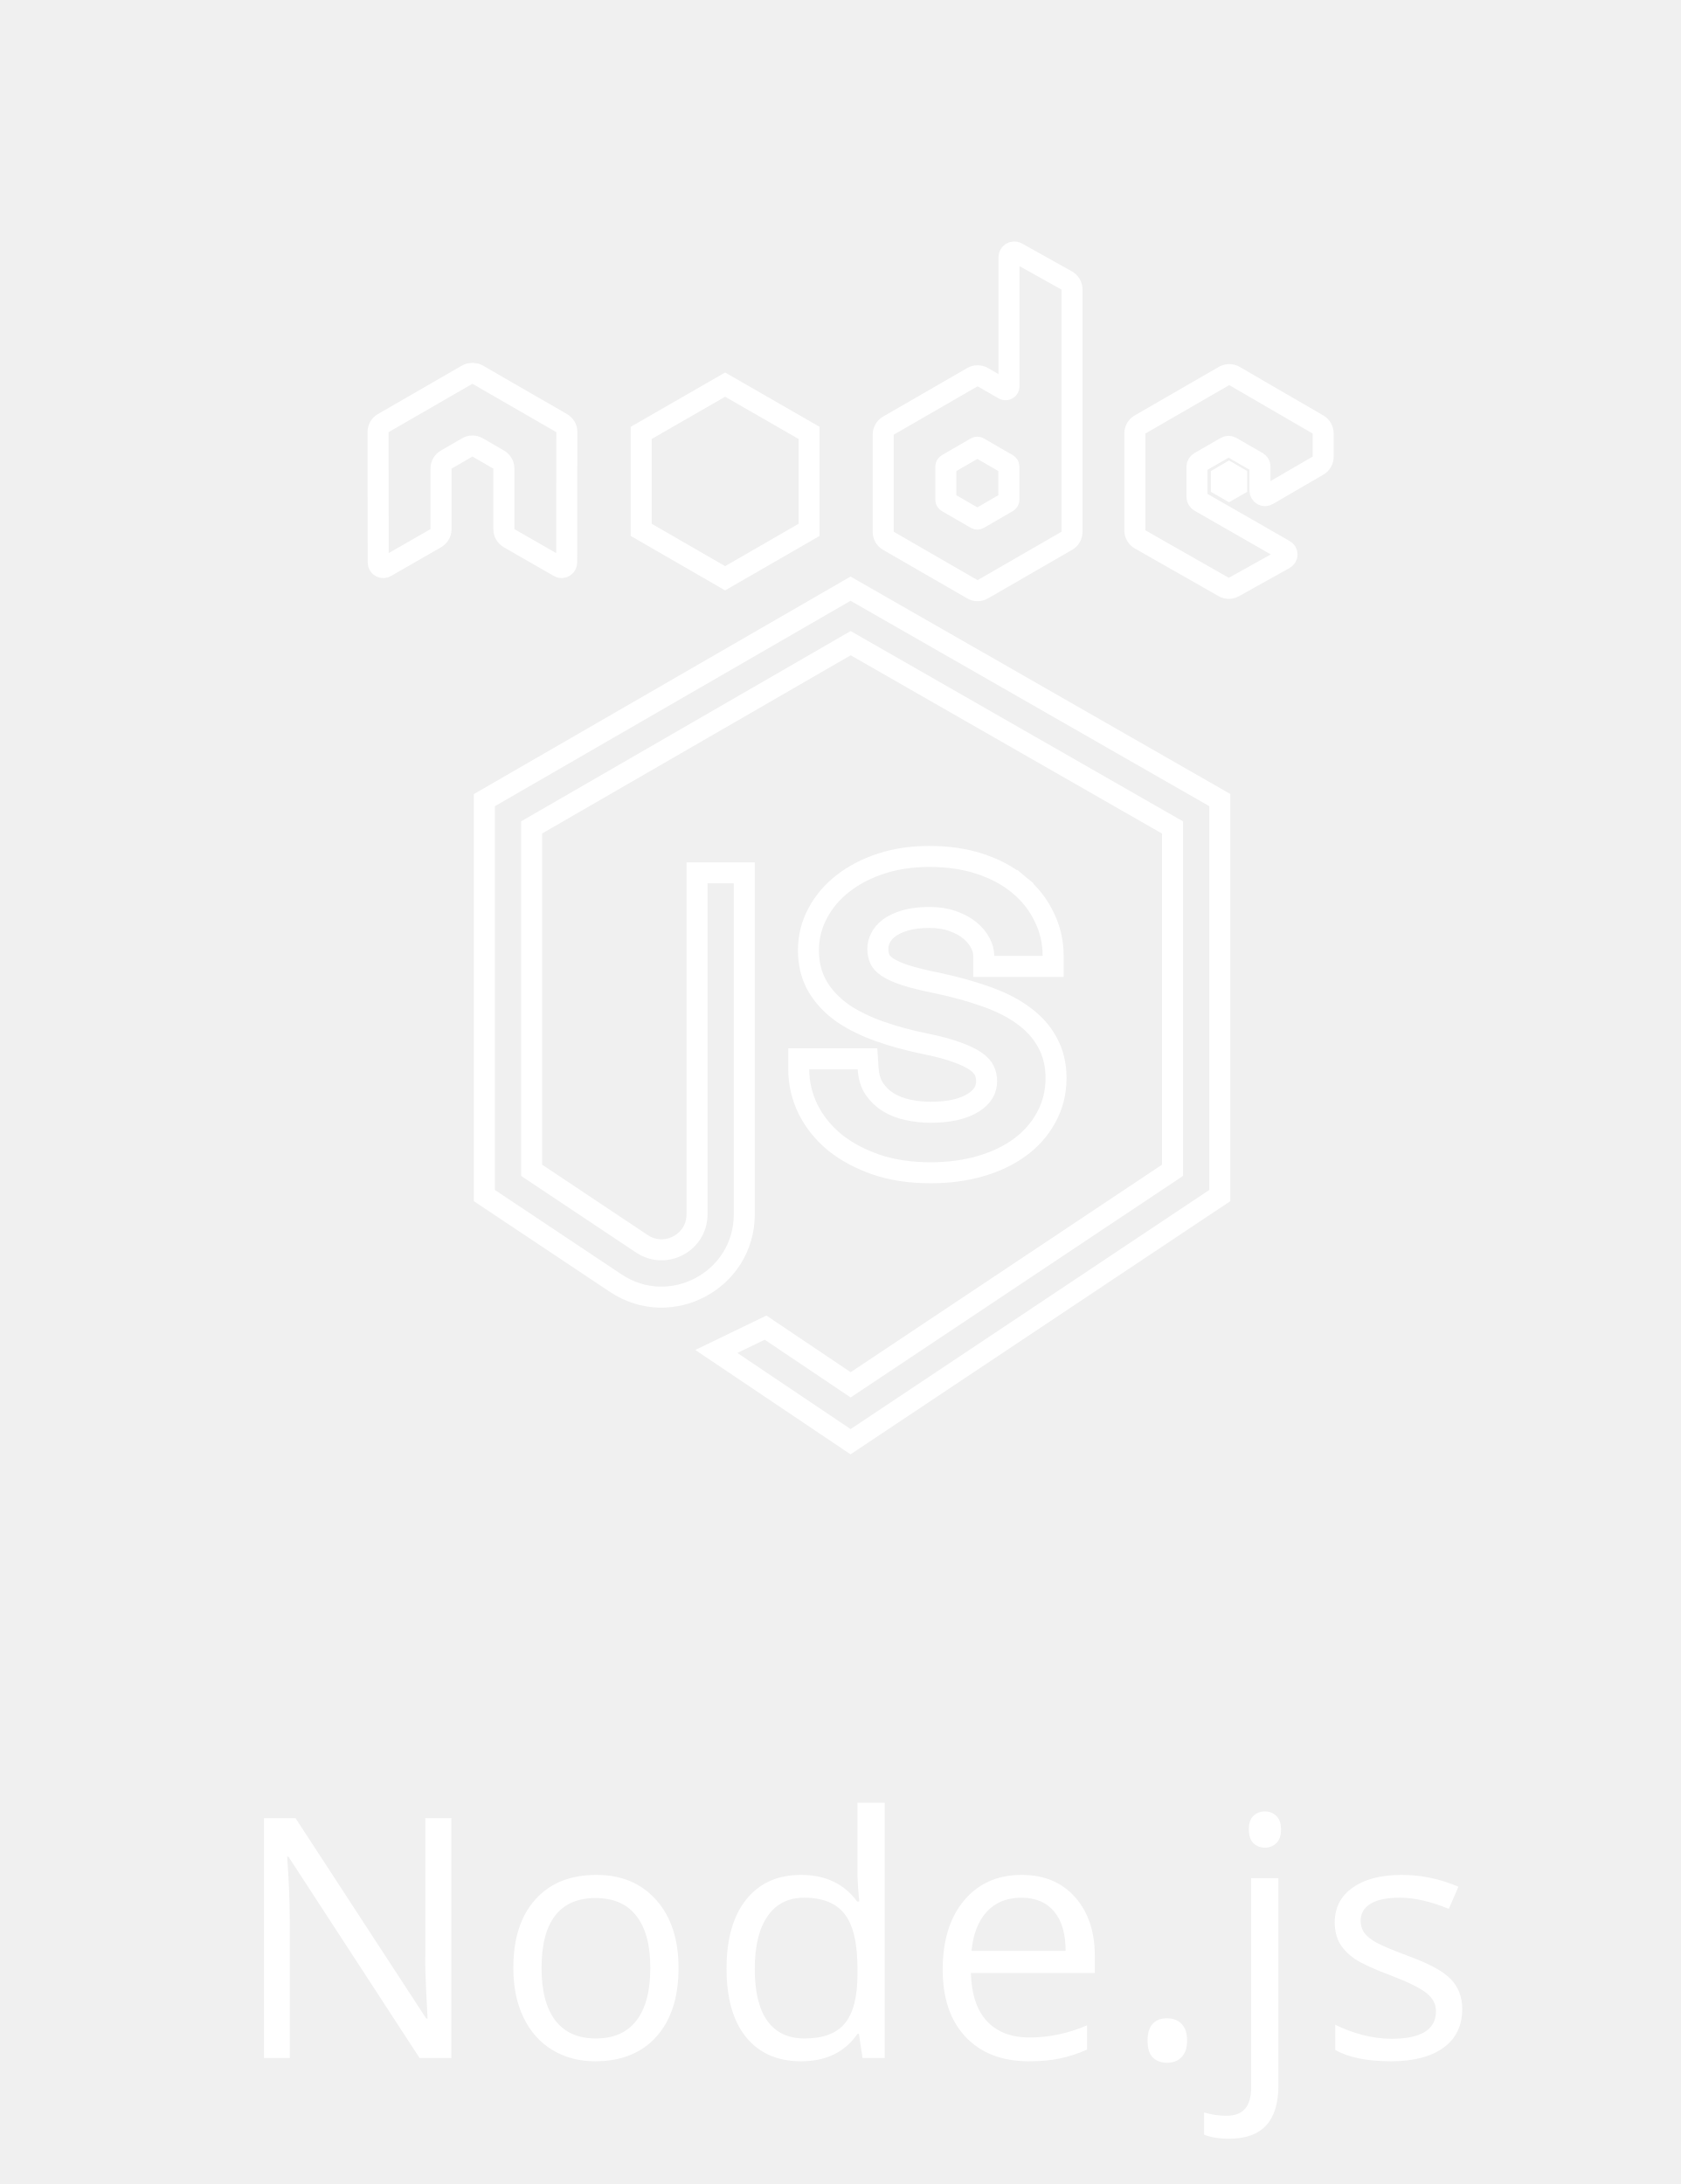
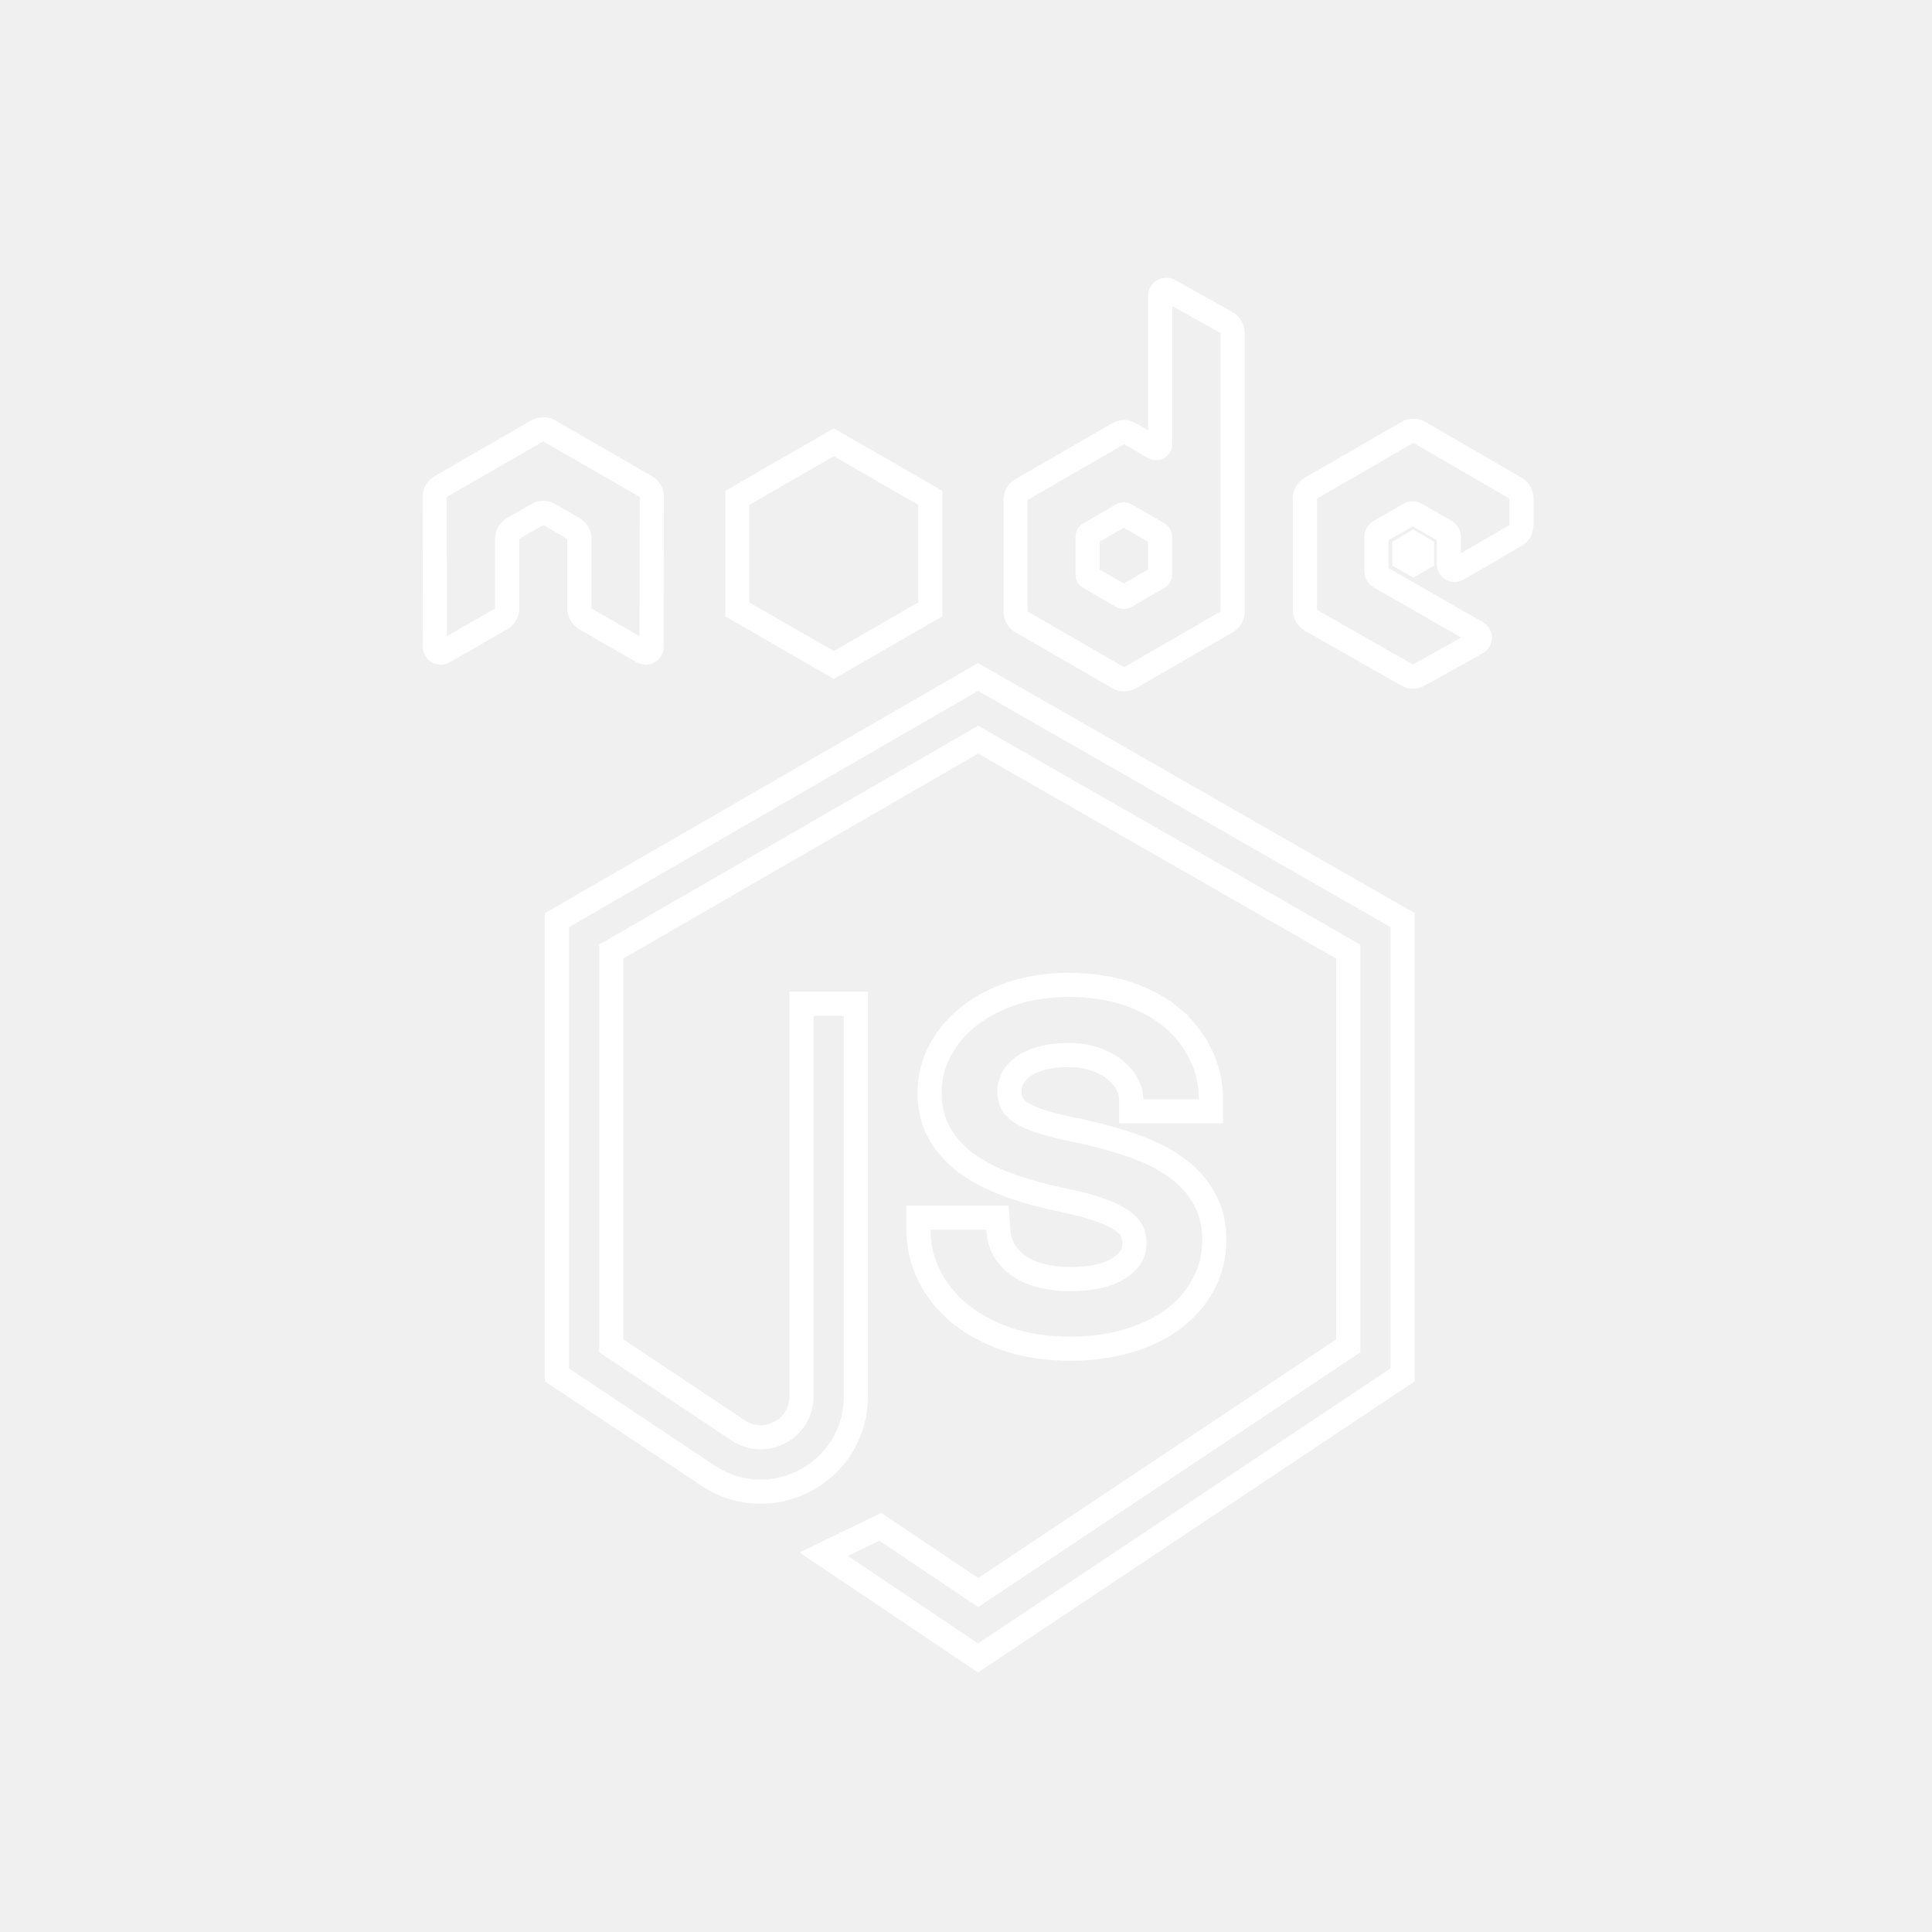
- <svg xmlns="http://www.w3.org/2000/svg" width="80" height="104" viewBox="0 0 80 104" fill="none">
+ <svg xmlns="http://www.w3.org/2000/svg" width="80" height="80" viewBox="0 0 80 80" fill="none">
  <path d="M55.829 55.728L40.503 65.945L36.452 63.221L34.107 64.355L40.498 68.653L58.079 56.932V38.099L40.498 28.032L23.062 38.102V56.932L29.316 61.101C31.933 62.845 35.438 60.97 35.438 57.825V41.564H33.188V57.825C33.188 59.172 31.686 59.976 30.564 59.229L25.312 55.728V39.401L40.503 30.627L55.829 39.404V55.728Z" stroke="white" />
  <path d="M46.864 50.974L46.864 50.974L46.867 50.981C46.936 51.119 46.976 51.287 46.977 51.494C46.97 51.893 46.791 52.223 46.349 52.505C45.892 52.795 45.229 52.965 44.312 52.965C43.958 52.965 43.597 52.928 43.231 52.851C42.886 52.778 42.574 52.657 42.293 52.487C42.032 52.326 41.81 52.113 41.624 51.845C41.467 51.605 41.363 51.293 41.335 50.886L41.303 50.421H40.836H38.531H38.031V50.921C38.031 51.575 38.178 52.205 38.467 52.805L38.467 52.805L38.47 52.811C38.768 53.411 39.191 53.937 39.731 54.388L39.731 54.388L39.738 54.394C40.288 54.837 40.946 55.188 41.705 55.454L41.705 55.454L41.71 55.456C42.485 55.719 43.355 55.846 44.312 55.846C45.15 55.846 45.931 55.745 46.655 55.538C47.374 55.332 48.007 55.038 48.544 54.647C49.081 54.255 49.505 53.779 49.809 53.217C50.126 52.645 50.282 52.014 50.282 51.335C50.282 50.703 50.145 50.124 49.857 49.613C49.584 49.114 49.19 48.688 48.69 48.334C48.194 47.974 47.596 47.678 46.907 47.441C46.226 47.199 45.462 46.989 44.615 46.81L44.615 46.81L44.609 46.808C43.989 46.685 43.487 46.56 43.096 46.435C42.719 46.311 42.438 46.178 42.239 46.046C42.053 45.916 41.951 45.791 41.898 45.68C41.835 45.548 41.797 45.385 41.797 45.181C41.797 45.005 41.839 44.833 41.929 44.657C42.015 44.489 42.145 44.333 42.332 44.189C42.525 44.048 42.775 43.926 43.095 43.831C43.413 43.738 43.796 43.688 44.25 43.688C44.677 43.688 45.042 43.748 45.352 43.859L45.352 43.859L45.355 43.86C45.692 43.978 45.962 44.127 46.176 44.302C46.393 44.48 46.557 44.679 46.673 44.9L46.673 44.9L46.676 44.905C46.789 45.113 46.84 45.316 46.84 45.519V46.019H47.34H49.644H50.144V45.519C50.144 44.852 49.999 44.225 49.707 43.644C49.425 43.059 49.022 42.553 48.505 42.126L48.193 42.503L48.505 42.126C47.985 41.696 47.362 41.367 46.648 41.133C45.925 40.897 45.123 40.783 44.25 40.783C43.432 40.783 42.669 40.893 41.966 41.12L41.966 41.12L41.964 41.121C41.278 41.345 40.673 41.654 40.157 42.053C39.64 42.452 39.231 42.927 38.938 43.478C38.641 44.028 38.492 44.624 38.492 45.256C38.492 45.892 38.635 46.475 38.934 46.987L38.934 46.987L38.937 46.991C39.226 47.476 39.626 47.893 40.124 48.246L40.124 48.246L40.132 48.252C40.63 48.589 41.214 48.874 41.876 49.111L41.878 49.111C42.542 49.346 43.271 49.544 44.062 49.706L44.065 49.707C44.68 49.829 45.179 49.965 45.569 50.111L45.569 50.111L45.578 50.114C45.974 50.255 46.269 50.403 46.476 50.551C46.682 50.698 46.801 50.842 46.864 50.974Z" stroke="white" />
  <path d="M48.284 12C48.242 12 48.2 12.011 48.163 12.032C48.127 12.053 48.096 12.084 48.075 12.121C48.054 12.157 48.043 12.199 48.043 12.241V18.392C48.043 18.452 48.015 18.506 47.962 18.536C47.937 18.551 47.908 18.559 47.878 18.559C47.848 18.559 47.819 18.551 47.794 18.536L46.788 17.957C46.715 17.915 46.632 17.893 46.547 17.893C46.462 17.893 46.379 17.915 46.306 17.957L42.293 20.273C42.143 20.36 42.052 20.526 42.052 20.699V25.33C42.052 25.503 42.143 25.661 42.293 25.748L46.306 28.064C46.379 28.106 46.462 28.128 46.547 28.128C46.632 28.128 46.715 28.106 46.788 28.064L50.801 25.748C50.874 25.706 50.935 25.645 50.978 25.571C51.02 25.498 51.042 25.415 51.042 25.33V13.785C51.042 13.698 51.019 13.613 50.975 13.538C50.931 13.463 50.869 13.401 50.793 13.359L48.405 12.024C48.367 12.003 48.326 11.999 48.284 12V12ZM22.471 17.781C22.395 17.784 22.323 17.797 22.254 17.837L18.241 20.152C18.168 20.195 18.107 20.255 18.064 20.329C18.022 20.402 18 20.486 18 20.57L18.008 26.785C18.008 26.872 18.053 26.952 18.129 26.994C18.165 27.016 18.207 27.028 18.249 27.028C18.292 27.028 18.334 27.016 18.37 26.994L20.75 25.628C20.901 25.538 20.999 25.382 20.999 25.209V22.307C20.999 22.134 21.09 21.975 21.241 21.889L22.254 21.302C22.327 21.259 22.41 21.237 22.495 21.238C22.578 21.238 22.663 21.258 22.736 21.302L23.75 21.889C23.823 21.931 23.884 21.992 23.927 22.065C23.969 22.139 23.991 22.222 23.991 22.307V25.209C23.991 25.382 24.09 25.539 24.24 25.627L26.62 26.994C26.657 27.016 26.698 27.028 26.741 27.028C26.784 27.028 26.825 27.016 26.862 26.994C26.898 26.973 26.929 26.942 26.95 26.906C26.971 26.869 26.982 26.828 26.982 26.785L26.99 20.57C26.991 20.485 26.969 20.402 26.926 20.329C26.884 20.255 26.823 20.194 26.749 20.152L22.736 17.837C22.669 17.797 22.596 17.784 22.519 17.781H22.471ZM58.529 17.837C58.445 17.837 58.363 17.858 58.288 17.901L54.275 20.217C54.202 20.259 54.141 20.32 54.098 20.393C54.056 20.467 54.033 20.55 54.034 20.635V25.266C54.034 25.44 54.132 25.598 54.283 25.684L58.264 27.951C58.41 28.035 58.59 28.041 58.738 27.959L61.15 26.616C61.227 26.574 61.279 26.494 61.279 26.407C61.279 26.365 61.269 26.323 61.247 26.286C61.226 26.25 61.195 26.219 61.158 26.198L57.122 23.883C57.046 23.84 56.993 23.752 56.993 23.666V22.218C56.993 22.132 57.047 22.053 57.122 22.009L58.376 21.286C58.413 21.265 58.454 21.253 58.497 21.253C58.539 21.253 58.581 21.265 58.617 21.286L59.872 22.009C59.908 22.031 59.939 22.061 59.96 22.098C59.981 22.134 59.992 22.176 59.992 22.218V23.36C59.992 23.402 60.003 23.444 60.025 23.481C60.046 23.517 60.076 23.548 60.113 23.569C60.188 23.613 60.279 23.613 60.354 23.569L62.759 22.17C62.832 22.128 62.893 22.067 62.935 21.994C62.978 21.92 63 21.837 63 21.752V20.635C63 20.462 62.908 20.303 62.759 20.217L58.77 17.901C58.697 17.859 58.614 17.837 58.529 17.837V17.837ZM46.531 21.294C46.552 21.294 46.577 21.299 46.595 21.31L47.971 22.106C48.008 22.128 48.035 22.167 48.035 22.21V23.802C48.035 23.846 48.008 23.885 47.971 23.907L46.595 24.703C46.577 24.713 46.556 24.719 46.535 24.719C46.514 24.719 46.493 24.713 46.475 24.703L45.1 23.907C45.062 23.885 45.035 23.846 45.035 23.802V22.21C45.035 22.167 45.062 22.128 45.1 22.106L46.475 21.31C46.492 21.3 46.511 21.294 46.531 21.294V21.294H46.531Z" stroke="white" />
  <path d="M34.526 18.315L38.522 20.613V25.232L34.526 27.537L30.531 25.232V20.613L34.526 18.315ZM58.154 22.719L58.518 22.506L58.883 22.719V23.131L58.518 23.34L58.154 23.131V22.719Z" stroke="white" />
-   <path d="M21.492 98H19.977L13.734 88.414H13.672C13.755 89.539 13.797 90.57 13.797 91.508V98H12.57V86.578H14.07L20.297 96.125H20.359C20.349 95.984 20.326 95.534 20.289 94.773C20.253 94.008 20.24 93.461 20.25 93.133V86.578H21.492V98ZM32.308 93.711C32.308 95.107 31.957 96.198 31.253 96.984C30.55 97.766 29.579 98.156 28.339 98.156C27.574 98.156 26.894 97.977 26.3 97.617C25.707 97.258 25.248 96.742 24.925 96.07C24.602 95.398 24.441 94.612 24.441 93.711C24.441 92.315 24.79 91.229 25.488 90.453C26.186 89.672 27.154 89.281 28.394 89.281C29.592 89.281 30.543 89.68 31.246 90.477C31.954 91.273 32.308 92.352 32.308 93.711ZM25.785 93.711C25.785 94.805 26.003 95.638 26.441 96.211C26.878 96.784 27.522 97.07 28.371 97.07C29.22 97.07 29.863 96.787 30.3 96.219C30.743 95.646 30.964 94.81 30.964 93.711C30.964 92.622 30.743 91.797 30.3 91.234C29.863 90.667 29.214 90.383 28.355 90.383C27.506 90.383 26.865 90.662 26.433 91.219C26.001 91.776 25.785 92.607 25.785 93.711ZM40.898 96.852H40.827C40.228 97.721 39.332 98.156 38.14 98.156C37.02 98.156 36.148 97.773 35.523 97.008C34.903 96.242 34.593 95.154 34.593 93.742C34.593 92.331 34.905 91.234 35.53 90.453C36.155 89.672 37.025 89.281 38.14 89.281C39.301 89.281 40.192 89.703 40.812 90.547H40.913L40.858 89.93L40.827 89.328V85.844H42.124V98H41.069L40.898 96.852ZM38.304 97.07C39.189 97.07 39.83 96.831 40.226 96.352C40.627 95.867 40.827 95.088 40.827 94.016V93.742C40.827 92.529 40.624 91.664 40.218 91.148C39.817 90.628 39.173 90.367 38.288 90.367C37.528 90.367 36.944 90.664 36.538 91.258C36.137 91.846 35.937 92.68 35.937 93.758C35.937 94.852 36.137 95.677 36.538 96.234C36.939 96.792 37.528 97.07 38.304 97.07ZM48.979 98.156C47.713 98.156 46.713 97.771 45.979 97C45.25 96.229 44.885 95.159 44.885 93.789C44.885 92.409 45.224 91.312 45.901 90.5C46.583 89.688 47.497 89.281 48.643 89.281C49.716 89.281 50.565 89.635 51.19 90.344C51.815 91.047 52.127 91.977 52.127 93.133V93.953H46.229C46.255 94.958 46.508 95.721 46.987 96.242C47.471 96.763 48.151 97.023 49.026 97.023C49.948 97.023 50.859 96.831 51.76 96.445V97.602C51.302 97.799 50.867 97.94 50.456 98.023C50.049 98.112 49.557 98.156 48.979 98.156ZM48.627 90.367C47.94 90.367 47.391 90.591 46.979 91.039C46.573 91.487 46.333 92.107 46.26 92.898H50.737C50.737 92.081 50.555 91.456 50.19 91.023C49.825 90.586 49.305 90.367 48.627 90.367ZM54.639 97.172C54.639 96.823 54.717 96.56 54.873 96.383C55.035 96.201 55.264 96.109 55.561 96.109C55.863 96.109 56.097 96.201 56.264 96.383C56.436 96.56 56.522 96.823 56.522 97.172C56.522 97.51 56.436 97.771 56.264 97.953C56.092 98.135 55.858 98.227 55.561 98.227C55.295 98.227 55.074 98.146 54.897 97.984C54.725 97.818 54.639 97.547 54.639 97.172ZM58.533 101.844C58.038 101.844 57.637 101.779 57.33 101.648V100.594C57.689 100.698 58.043 100.75 58.392 100.75C58.798 100.75 59.095 100.638 59.283 100.414C59.475 100.195 59.572 99.859 59.572 99.406V89.438H60.869V99.312C60.869 101 60.09 101.844 58.533 101.844ZM59.462 87.117C59.462 86.82 59.535 86.604 59.681 86.469C59.827 86.328 60.009 86.258 60.228 86.258C60.437 86.258 60.616 86.328 60.767 86.469C60.918 86.609 60.994 86.826 60.994 87.117C60.994 87.409 60.918 87.628 60.767 87.773C60.616 87.914 60.437 87.984 60.228 87.984C60.009 87.984 59.827 87.914 59.681 87.773C59.535 87.628 59.462 87.409 59.462 87.117ZM69.622 95.664C69.622 96.461 69.325 97.076 68.732 97.508C68.138 97.94 67.305 98.156 66.232 98.156C65.096 98.156 64.211 97.977 63.575 97.617V96.414C63.987 96.622 64.427 96.787 64.896 96.906C65.37 97.026 65.825 97.086 66.263 97.086C66.94 97.086 67.461 96.979 67.825 96.766C68.19 96.547 68.372 96.216 68.372 95.773C68.372 95.44 68.226 95.156 67.935 94.922C67.648 94.682 67.086 94.401 66.247 94.078C65.45 93.781 64.883 93.523 64.544 93.305C64.211 93.081 63.961 92.828 63.794 92.547C63.633 92.266 63.552 91.93 63.552 91.539C63.552 90.841 63.836 90.292 64.403 89.891C64.971 89.484 65.75 89.281 66.739 89.281C67.661 89.281 68.562 89.469 69.442 89.844L68.982 90.898C68.122 90.544 67.344 90.367 66.646 90.367C66.031 90.367 65.567 90.463 65.255 90.656C64.942 90.849 64.786 91.115 64.786 91.453C64.786 91.682 64.844 91.878 64.958 92.039C65.078 92.201 65.268 92.354 65.528 92.5C65.789 92.646 66.289 92.857 67.028 93.133C68.044 93.503 68.729 93.875 69.083 94.25C69.442 94.625 69.622 95.096 69.622 95.664Z" fill="white" />
</svg>
